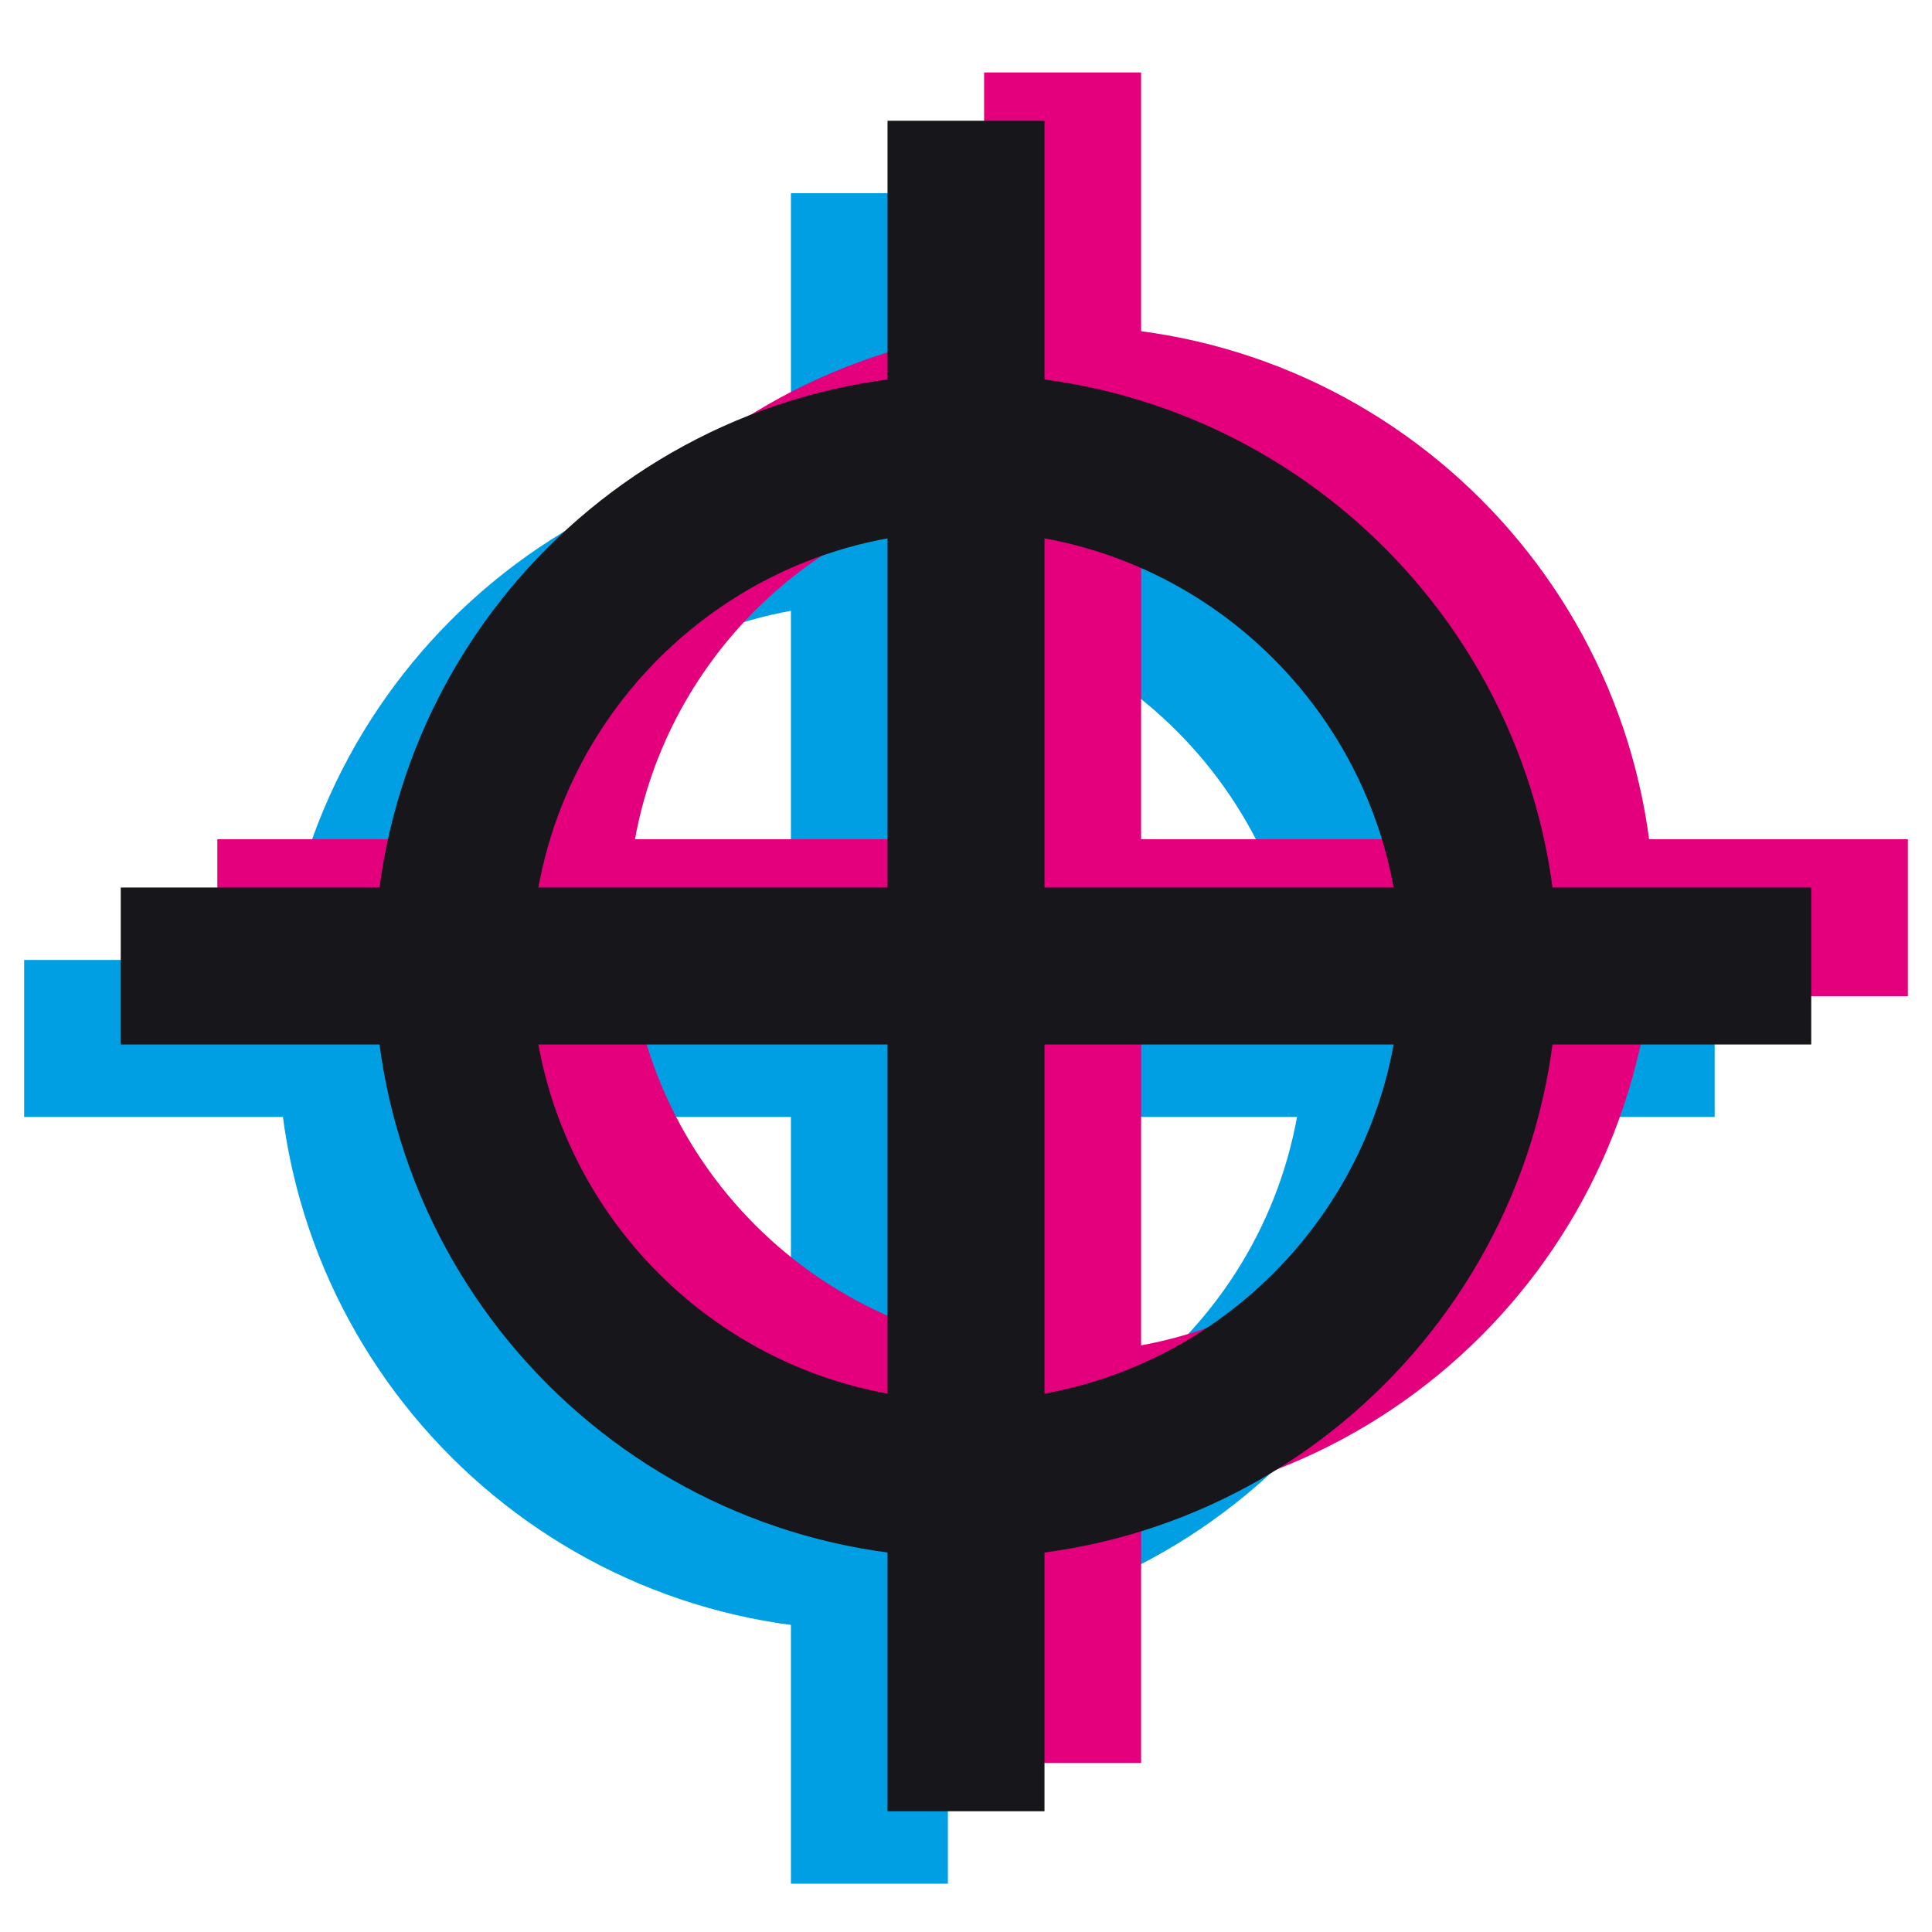
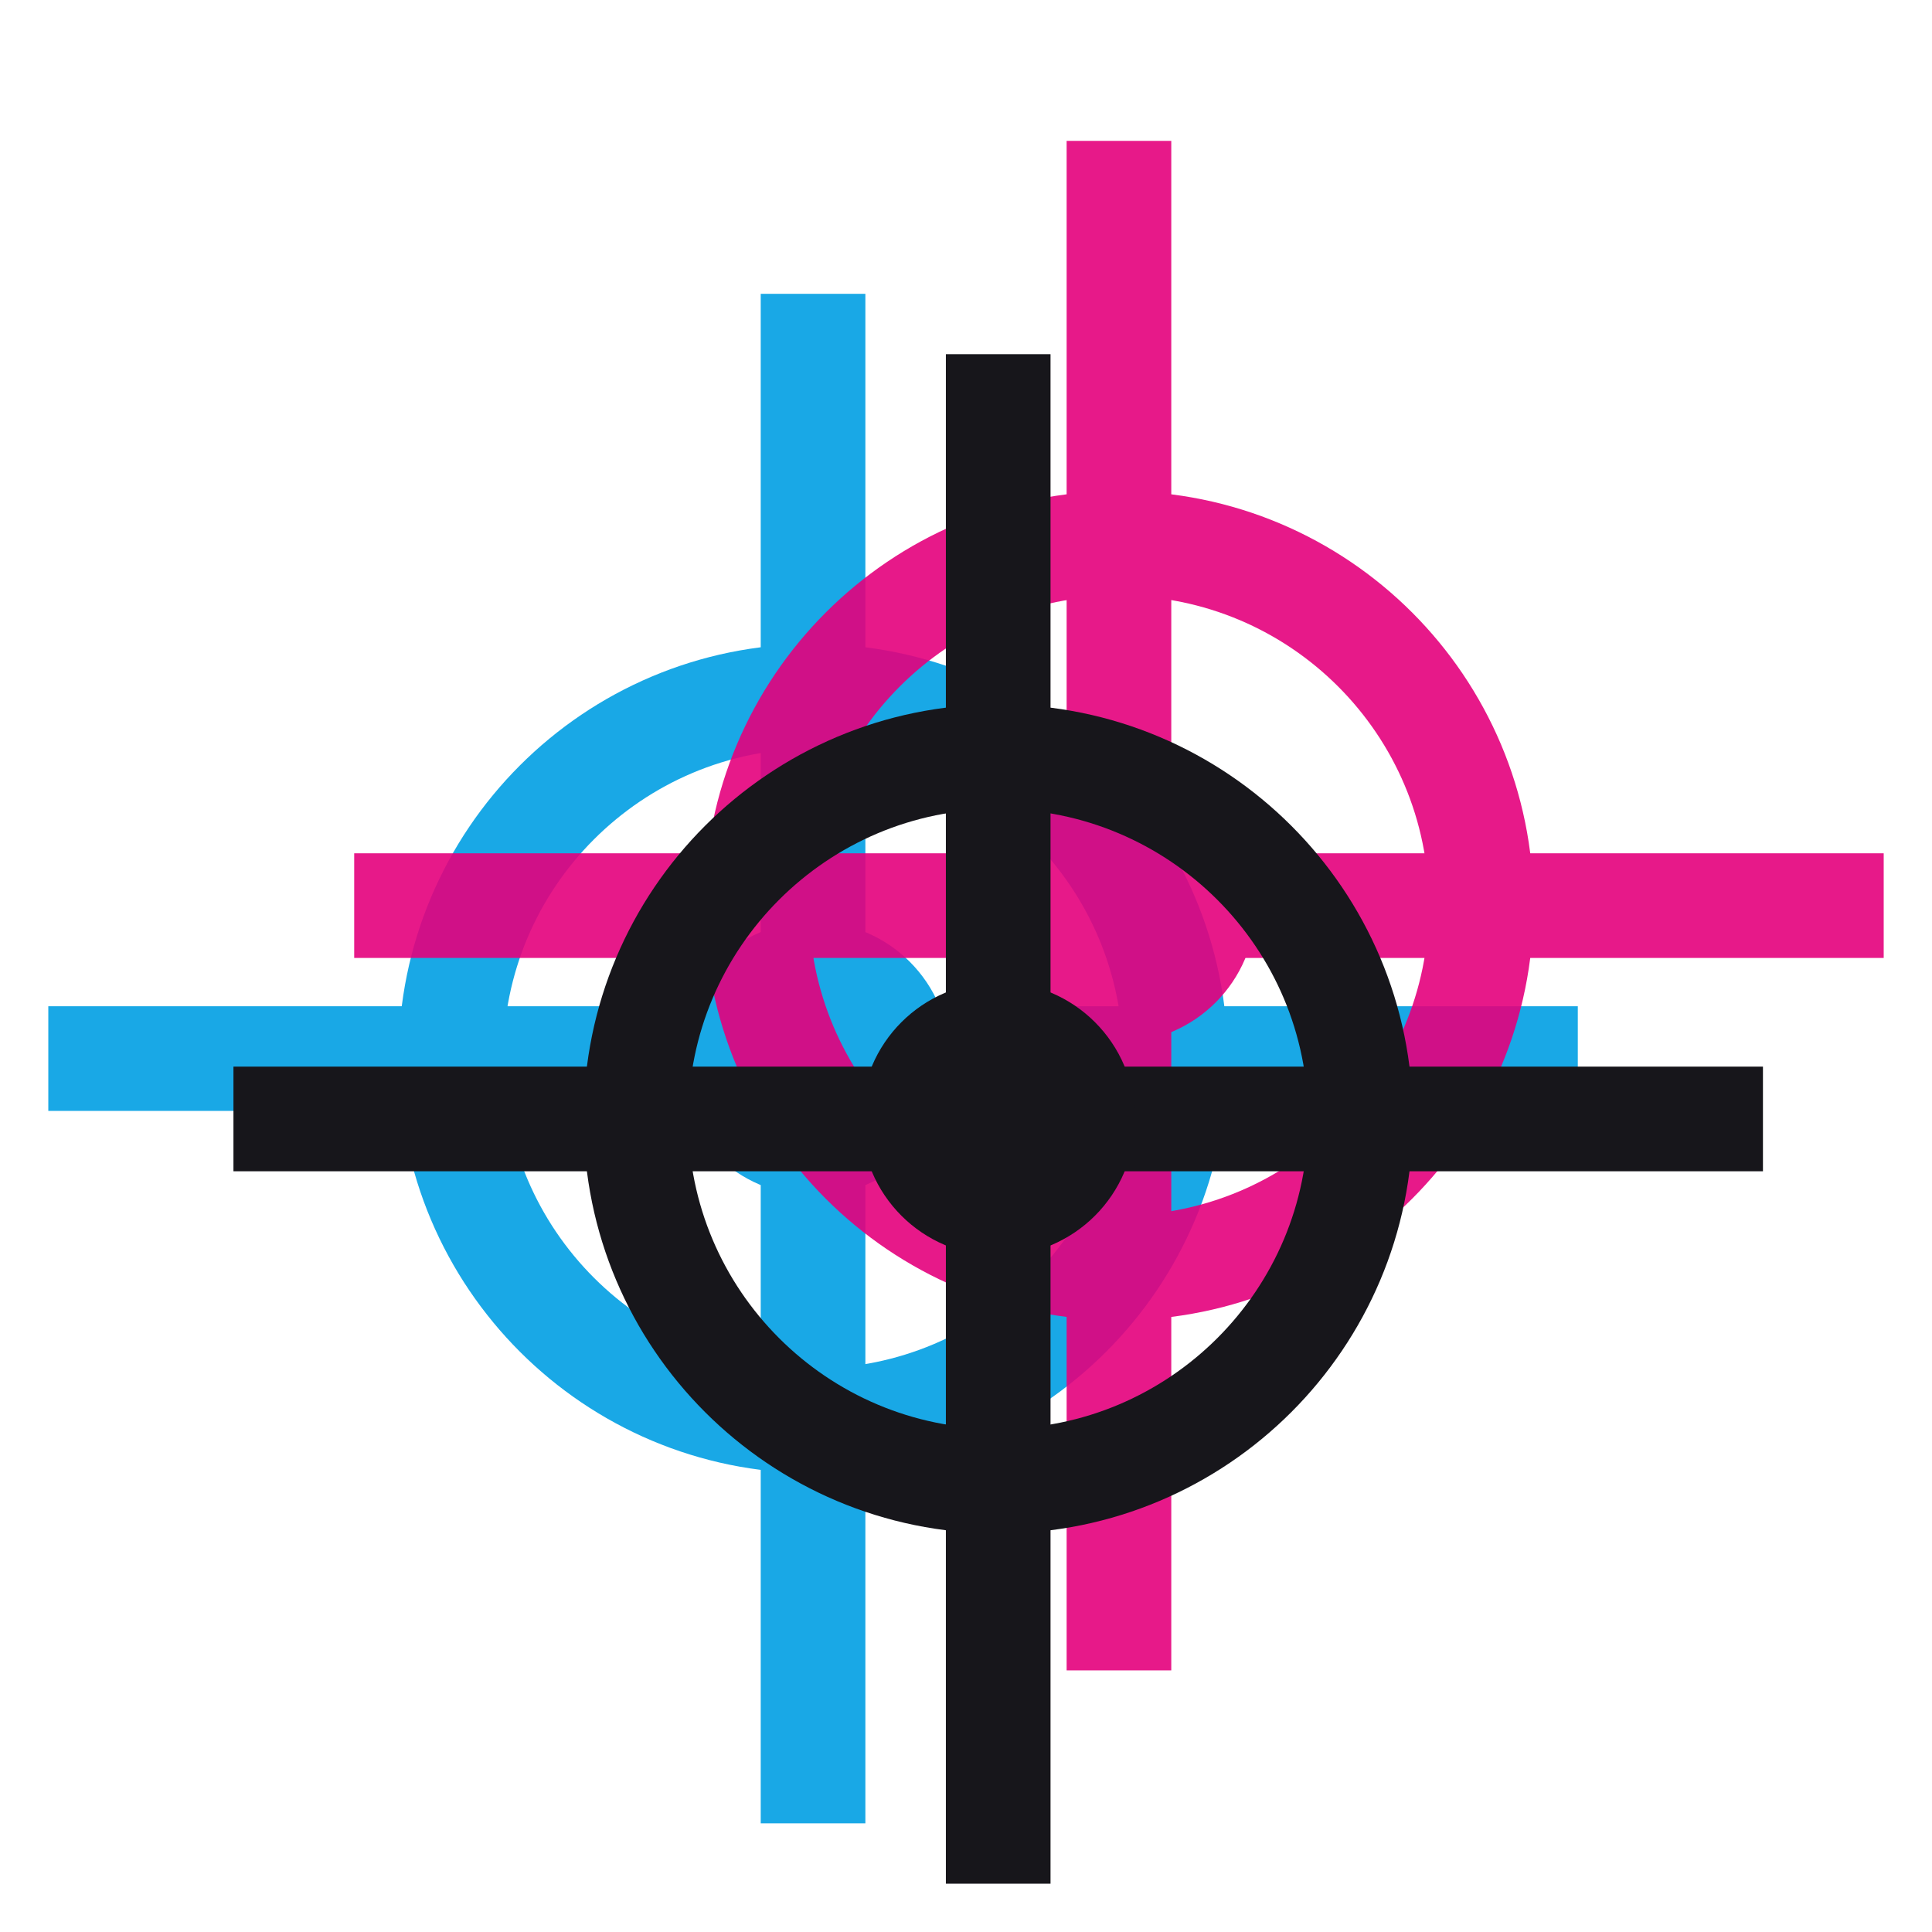
- <svg xmlns="http://www.w3.org/2000/svg" viewBox="0 0 32 32">
+ <svg xmlns="http://www.w3.org/2000/svg" viewBox="-24 -24 48 48">
  <style>
-     .k { stroke: #17161b; }
-     @media (prefers-color-scheme: dark) { .k { stroke: #fffefb; } }
+     .k { color: #17161b; }
+     @media (prefers-color-scheme: dark) { .k { color: #ffe500; } }
  </style>
  <defs>
-     <g id="t" fill="none" stroke-width="2.6">
-       <circle cx="16" cy="16" r="8.5" />
-       <path d="M16 2v28M2 16h28" />
+     <g id="t">
+       <circle r="9" fill="none" stroke="currentColor" stroke-width="2.6" />
+       <path d="M0-19V19M-19 0H19" stroke="currentColor" stroke-width="2.6" />
+       <circle r="3.4" fill="currentColor" />
    </g>
  </defs>
-   <use href="#t" stroke="#009fe3" x="-1.6" y="1.2" />
-   <use href="#t" stroke="#e4007c" x="1.6" y="-0.8" />
-   <use href="#t" class="k" />
+   <use href="#t" color="#009fe3" opacity="0.9" x="-3.8" y="2.3" />
+   <use href="#t" color="#e4007c" opacity="0.9" x="3.8" y="-1.5" />
+   <use href="#t" class="k" x="0.8" y="3.8" />
</svg>
